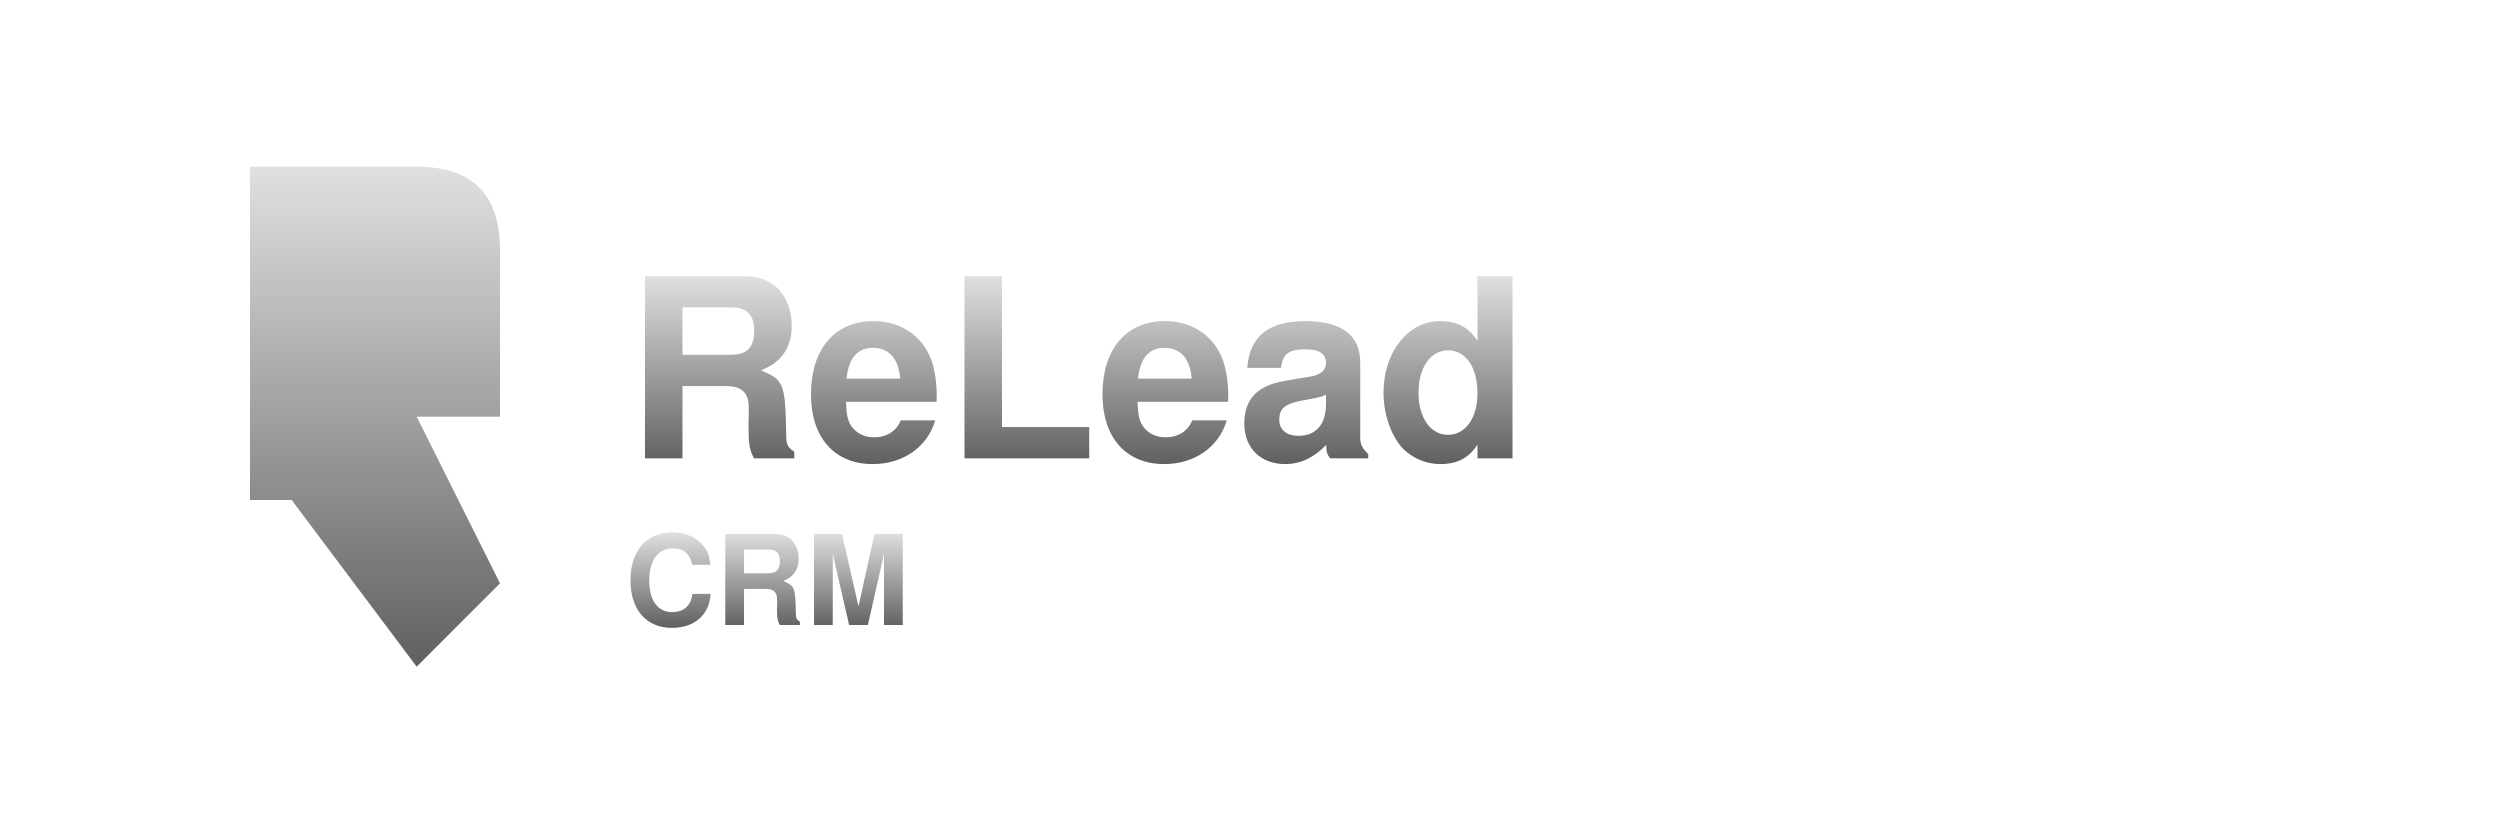
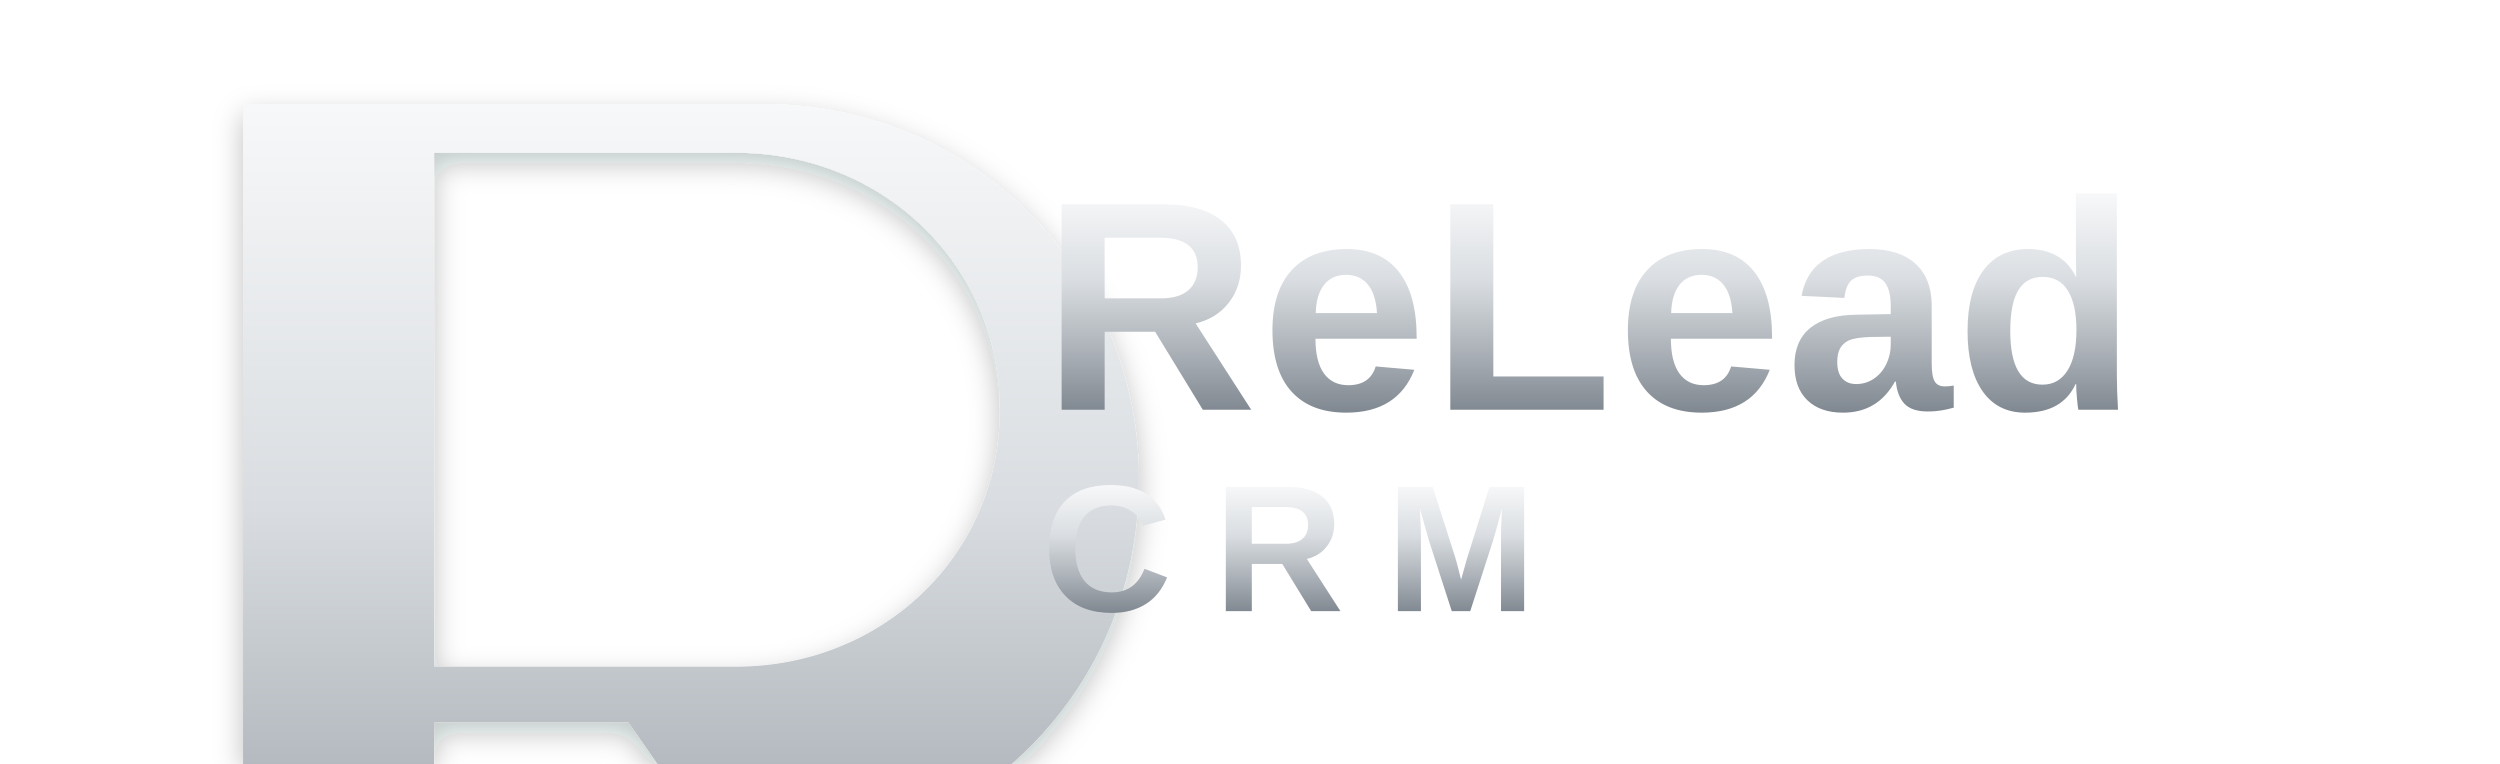
- <svg xmlns="http://www.w3.org/2000/svg" viewBox="0 0 600 200">
+ <svg xmlns="http://www.w3.org/2000/svg" viewBox="0 0 720 220" role="img" aria-labelledby="title">
  <defs>
-     <linearGradient id="metal" x1="0%" y1="0%" x2="0%" y2="100%">
-       <stop offset="0%" style="stop-color:#e0e0e0; stop-opacity:1" />
-       <stop offset="50%" style="stop-color:#a0a0a0; stop-opacity:1" />
-       <stop offset="100%" style="stop-color:#606060; stop-opacity:1" />
+     <linearGradient id="chrome" x1="0%" y1="0%" x2="0%" y2="100%">
+       <stop offset="0%" stop-color="#f7f8f9" />
+       <stop offset="40%" stop-color="#d9dde1" />
+       <stop offset="70%" stop-color="#aeb4ba" />
+       <stop offset="100%" stop-color="#7f8790" />
    </linearGradient>
+     <filter id="softShadow" x="-10%" y="-10%" width="120%" height="140%" color-interpolation-filters="sRGB">
+       <feDropShadow dx="0" dy="3" stdDeviation="4" flood-color="#10141a" flood-opacity="0.25" />
+     </filter>
  </defs>
-   <path d="M60 40 L100 40 Q120 40 120 60 L120 100 L100 100 L120 140 L100 160 L70 120 L60 120 Z" fill="url(#metal)" />
-   <text x="150" y="110" font-family="Helvetica, Arial, sans-serif" font-size="60" font-weight="bold" fill="url(#metal)">
-     ReLead
-   </text>
-   <text x="150" y="150" font-family="Helvetica, Arial, sans-serif" font-size="30" font-weight="bold" fill="url(#metal)">
-     CRM
-   </text>
+   <g fill="url(#chrome)" filter="url(#softShadow)">
+     <path fill-rule="evenodd" d="M70 30h150c60 0 108 48 108 108c0 40-20 74-53 94l62 88h-78l-78-112H125v112H70V30Zm55 162h87c42 0 76-32 76-74c0-42-34-74-76-74h-87v148Z" />
+   </g>
+   <g fill="url(#chrome)">
+     <text x="300" y="118" font-family="'Segoe UI', 'Helvetica Neue', Arial, sans-serif" font-size="86" font-weight="600" letter-spacing="1">ReLead</text>
+     <text x="300" y="176" font-family="'Segoe UI', 'Helvetica Neue', Arial, sans-serif" font-size="52" font-weight="600" letter-spacing="12">CRM</text>
+   </g>
</svg>
